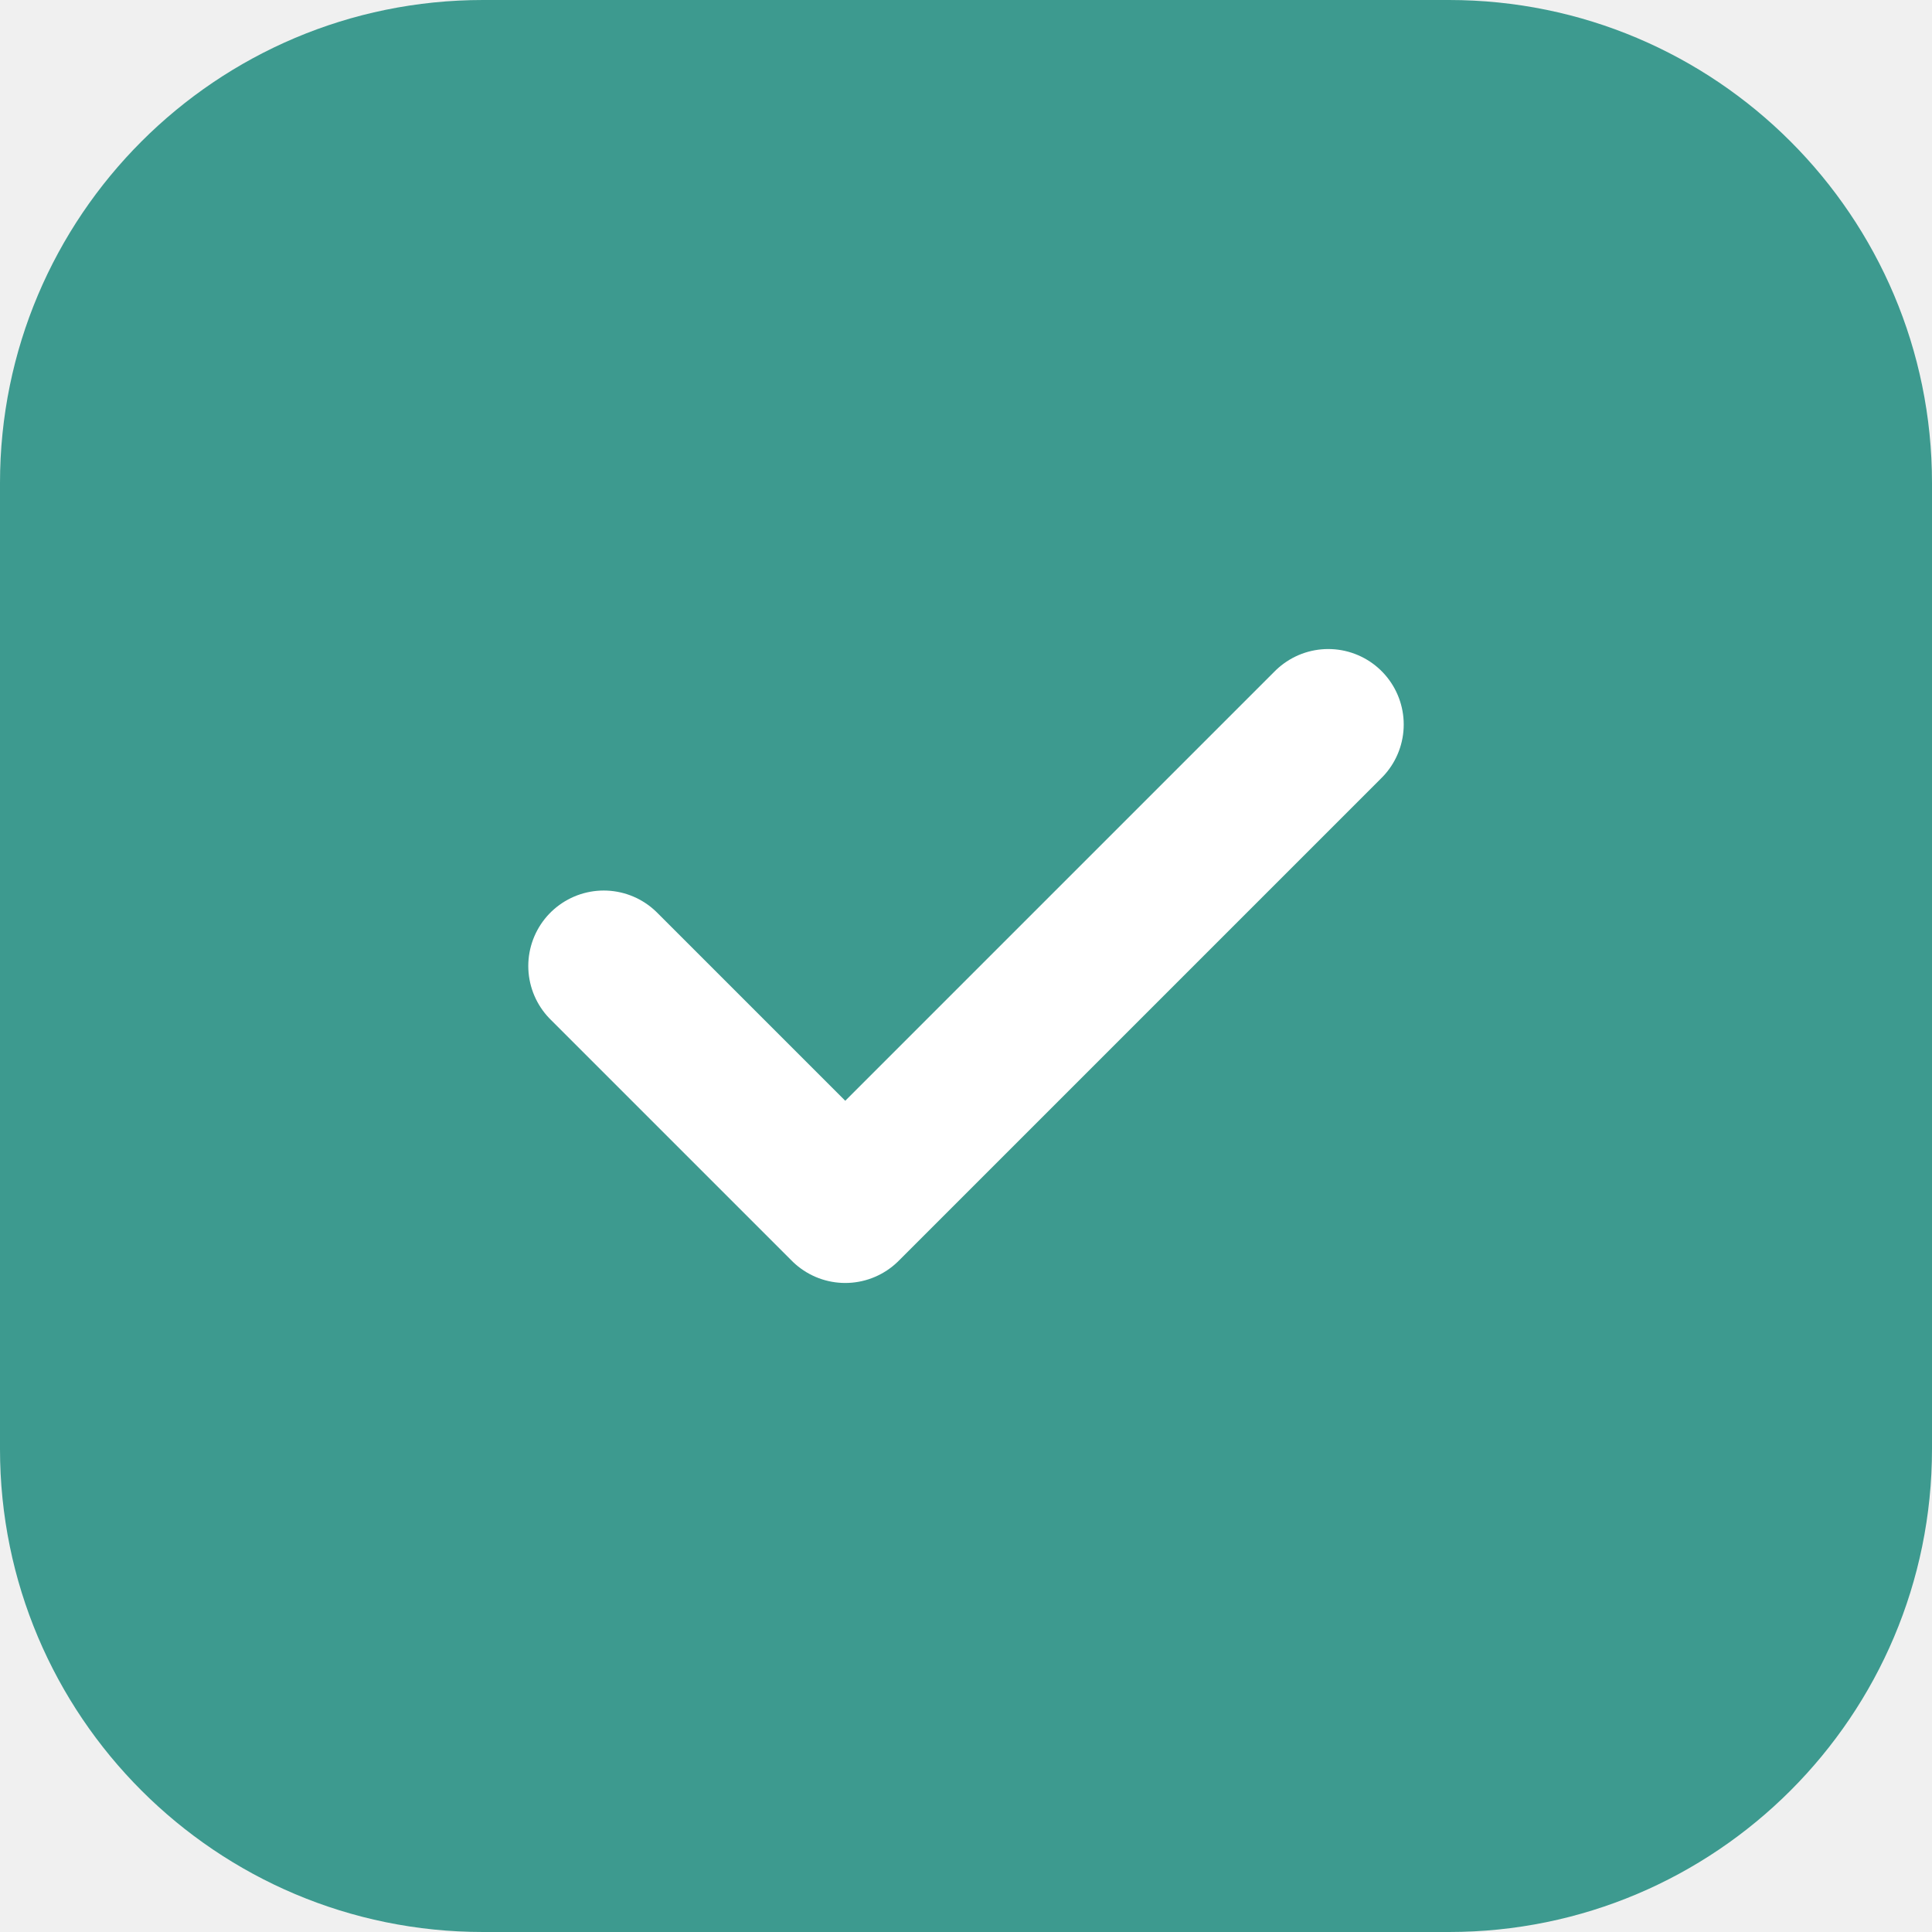
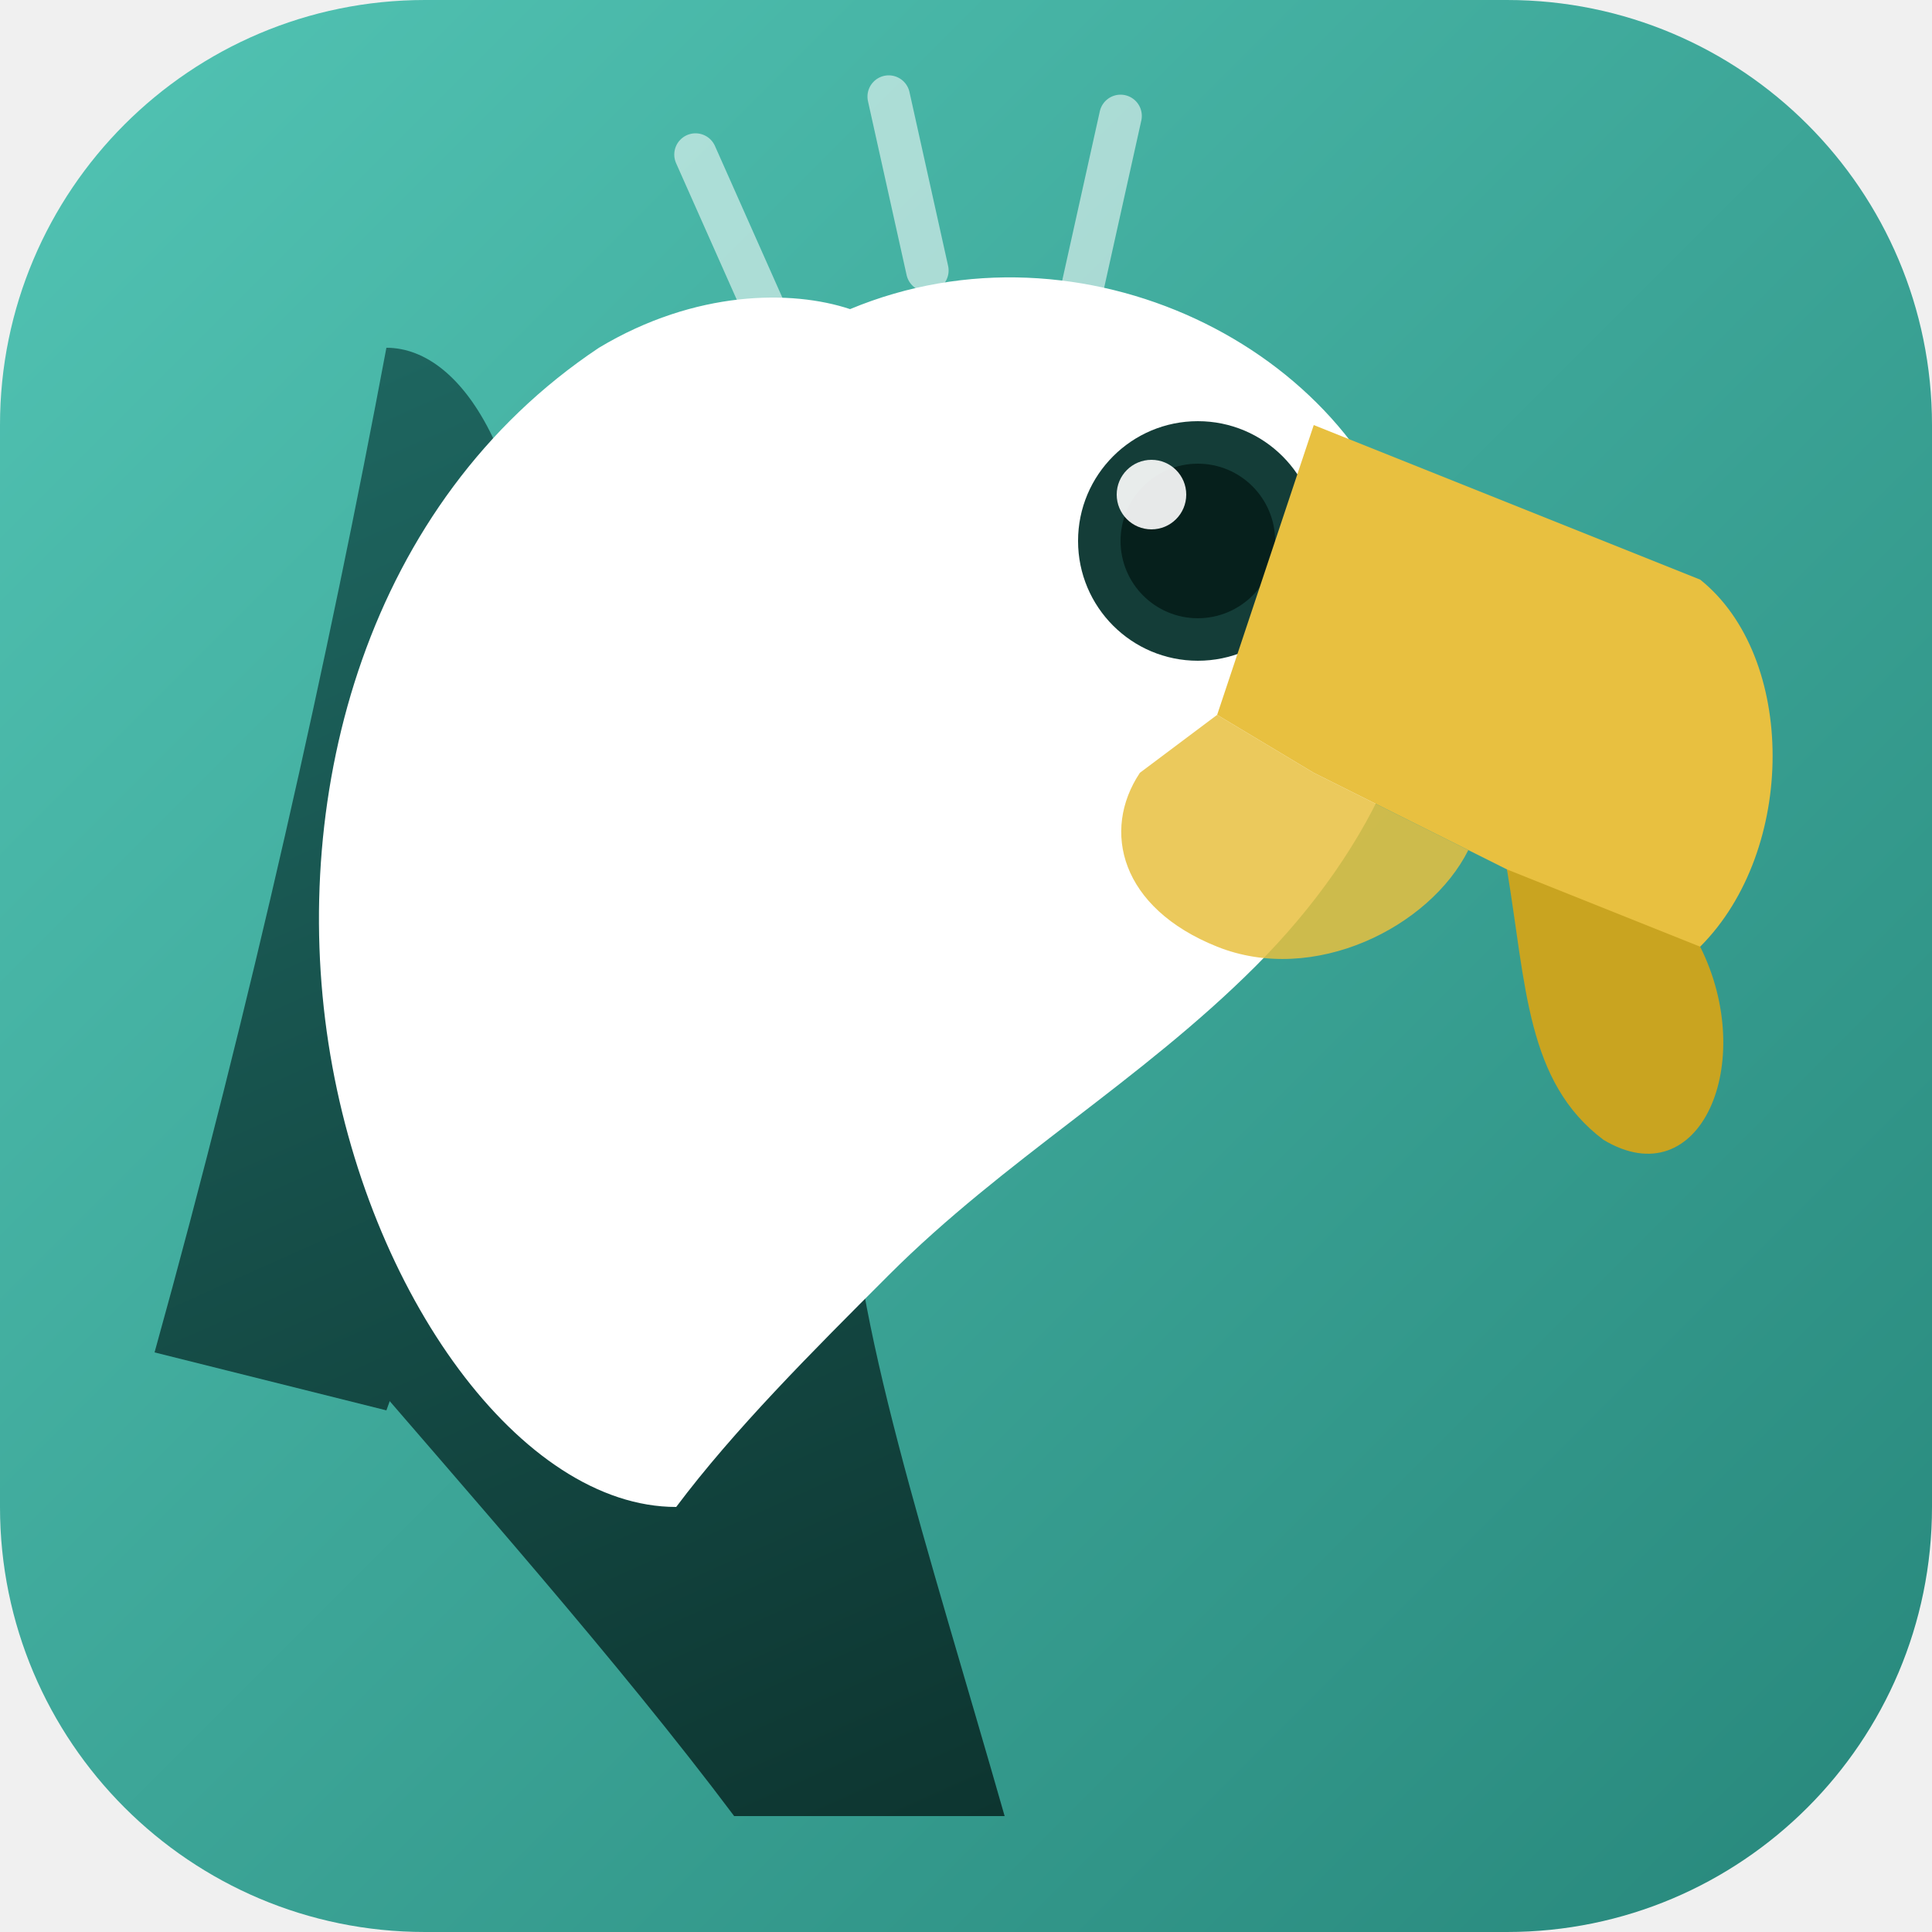
- <svg xmlns="http://www.w3.org/2000/svg" viewBox="0 0 32 32" fill="none">
-   <rect width="32" height="32" rx="8" fill="#3d9a8f" />
-   <path d="M10 16l4 4 8-8" stroke="#fff" stroke-width="2.5" stroke-linecap="round" stroke-linejoin="round" />
+ <svg xmlns="http://www.w3.org/2000/svg" viewBox="0 0 100 100" fill="none">
+   <defs>
+     <linearGradient id="bg" x1="0" y1="0" x2="100" y2="100" gradientUnits="userSpaceOnUse">
+       <stop offset="0%" stop-color="#52c4b4" />
+       <stop offset="100%" stop-color="#27877b" />
+     </linearGradient>
+     <linearGradient id="bd" x1="18" y1="18" x2="52" y2="94" gradientUnits="userSpaceOnUse">
+       <stop offset="0%" stop-color="#1e6660" />
+       <stop offset="100%" stop-color="#0d3530" />
+     </linearGradient>
+   </defs>
+   <rect width="100" height="100" rx="22" fill="url(#bg)" />
+   <path d="M 8 70 C 13 52 17 34 20 18 C 24 18 28 24 28 37 C 28 50 24 62 20 73 Z" fill="url(#bd)" />
+   <path d="M 18 70 C 24 77 32 86 38 94 L 52 94 C 48 80 44 68 44 60 C 38 56 28 56 22 62 Z" fill="url(#bd)" />
+   <path d="M 44 16 C 56 11, 70 18, 73 29 C 75 36, 71 44, 65 50 C 59 56, 52 60, 46 66 C 42 70, 38 74, 35 78 C 27 78, 19 67, 17 54 C 15 41, 19 26, 31 18 C 36 15, 41 15, 44 16 Z" fill="white" />
+   <circle cx="62" cy="28" r="6.2" fill="#143d38" />
+   <circle cx="62" cy="28" r="4" fill="#06201c" />
+   <circle cx="59.6" cy="25.6" r="1.8" fill="white" opacity="0.9" />
+   <path d="M 68 22 L 88 30 C 93 34, 93 44, 88 49 C 84 53, 80 50, 78 45 L 68 40 L 63 37 Z" fill="#e8c040" />
+   <path d="M 88 49 C 91 55, 88 62, 83 59 C 79 56, 79 51, 78 45 Z" fill="#c9a420" />
+   <path d="M 63 37 L 68 40 L 76 44 C 74 48, 68 51, 63 49 C 58 47, 57 43, 59 40 Z" fill="#e8c040" opacity="0.85" />
+   <path d="M 40 17 L 36 8 M 48 14 L 46 5 M 56 15 L 58 6" stroke="white" stroke-width="2.2" stroke-linecap="round" opacity="0.55" />
</svg>
